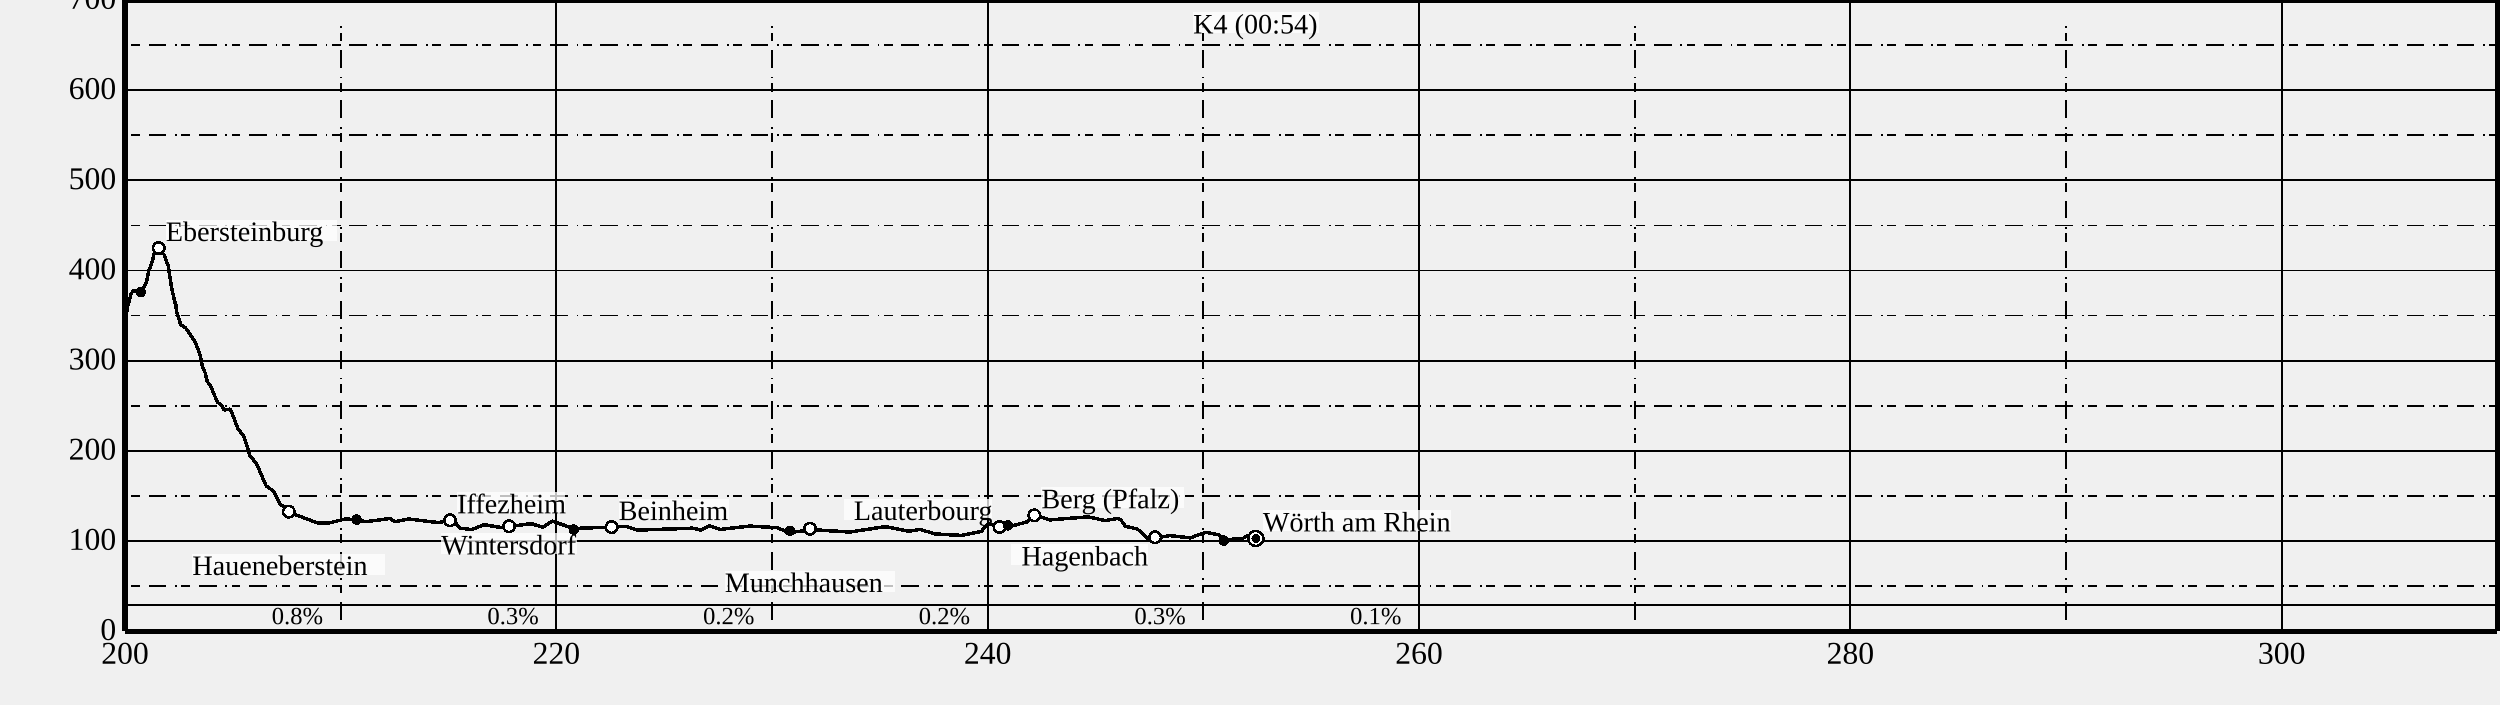
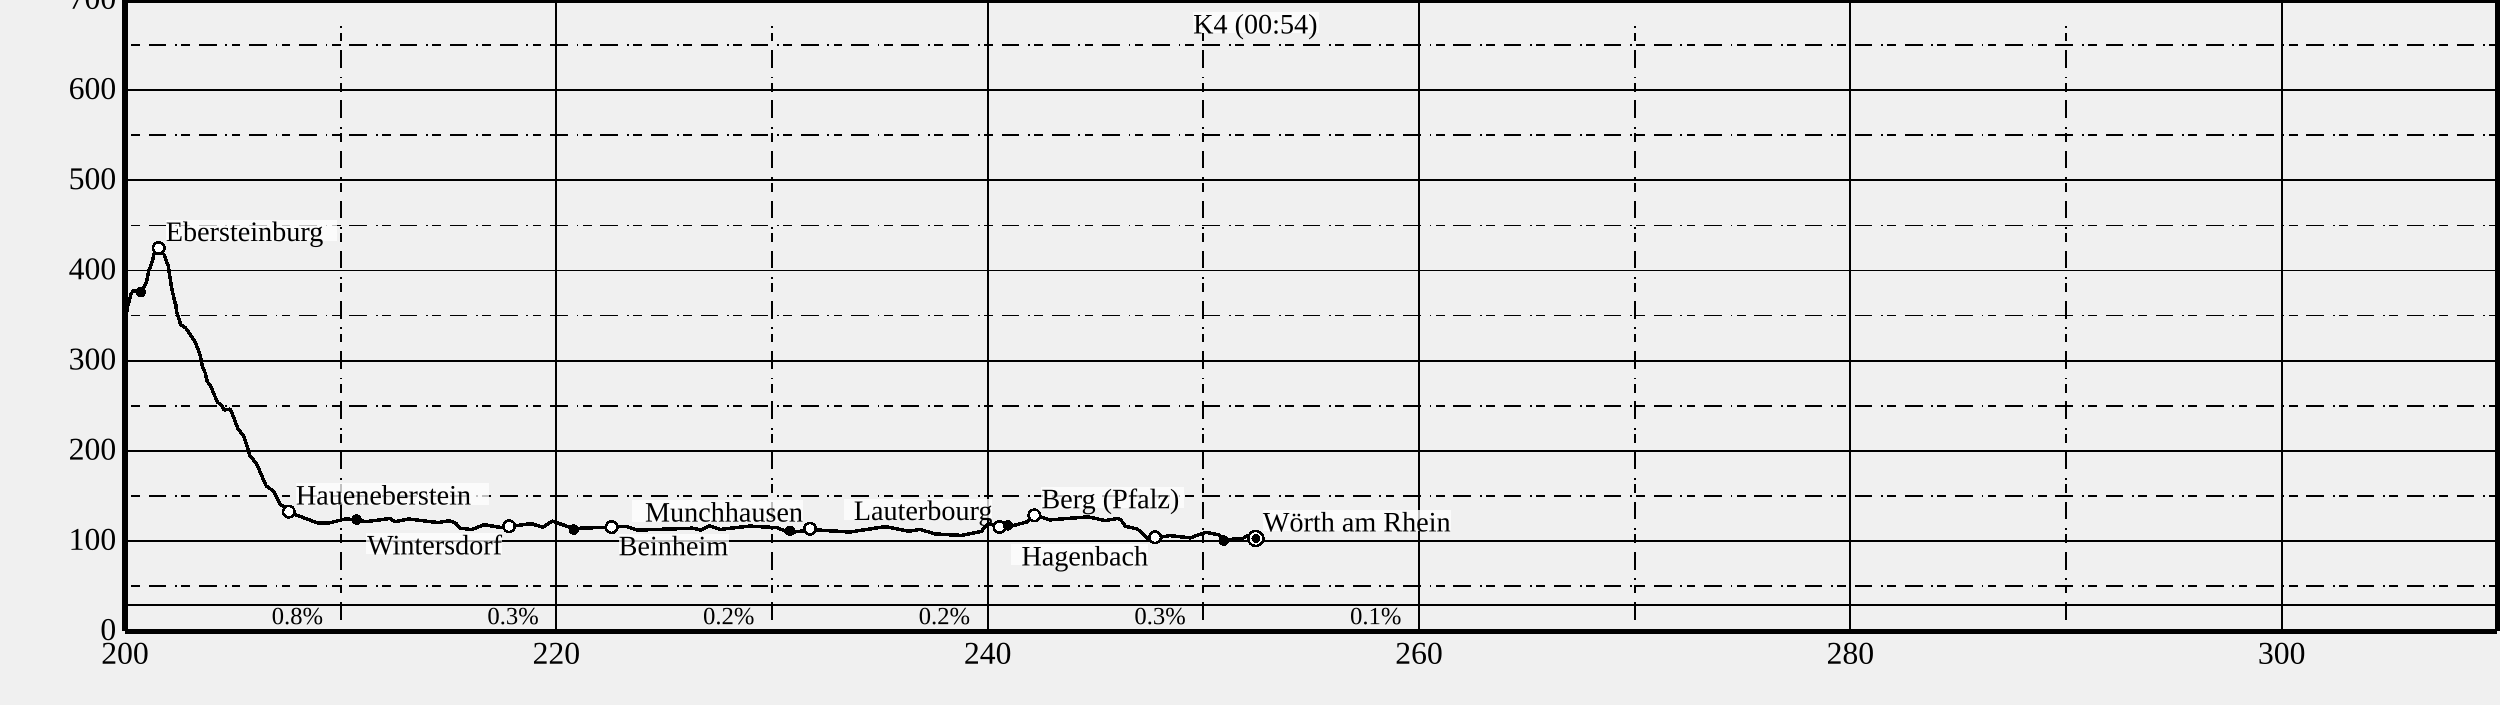
<svg xmlns="http://www.w3.org/2000/svg" height="400" width="1420">
  <g font-size="18" id="world" shape-rendering="crispEdges">
    <g id="BG" />
    <g id="SB" transform="translate(71 360)">
      <text text-anchor="middle" x="0" y="17">
200
</text>
      <text text-anchor="middle" x="245" y="17">
220
</text>
      <text text-anchor="middle" x="490" y="17">
240
</text>
      <text text-anchor="middle" x="735" y="17">
260
</text>
      <text text-anchor="middle" x="980" y="17">
280
</text>
      <text text-anchor="middle" x="1225" y="17">
300
</text>
    </g>
    <g id="SD" transform="translate(71 0)">
      <path d="M0,0 L1347.5,0" stroke="black" stroke-width="3" />
      <path d="M0,0 L0,358.5" stroke="black" stroke-width="3" />
      <path d="M0,358.5 L1347.5,358.5" stroke="black" stroke-width="3" />
      <path d="M1347.5,0 L1347.5,358.5" stroke="black" stroke-width="3" />
      <path d="M0,343.5 L1347.5,343.5" stroke="black" stroke-width="1" />
      <path d="M0,0 L0,358.5" stroke="black" stroke-width="1" />
      <path d="M245,0 L245,358.5" stroke="black" stroke-width="1" />
      <path d="M490,0 L490,358.5" stroke="black" stroke-width="1" />
      <path d="M735,0 L735,358.5" stroke="black" stroke-width="1" />
      <path d="M980,0 L980,358.5" stroke="black" stroke-width="1" />
      <path d="M1225,0 L1225,358.5" stroke="black" stroke-width="1" />
      <path d="M122.5,15 L122.5,358.5" stroke="black" stroke-dasharray="1.0,2.5,5.0,5.0,10.0,5.0" />
      <path d="M367.5,15 L367.5,358.5" stroke="black" stroke-dasharray="1.0,2.5,5.0,5.0,10.0,5.0" />
      <path d="M612.5,15 L612.5,358.5" stroke="black" stroke-dasharray="1.0,2.5,5.0,5.0,10.0,5.0" />
      <path d="M857.5,15 L857.5,358.5" stroke="black" stroke-dasharray="1.0,2.5,5.0,5.0,10.0,5.0" />
      <path d="M1102.5,15 L1102.5,358.5" stroke="black" stroke-dasharray="1.0,2.5,5.0,5.0,10.0,5.0" />
      <path d="M1347.5,15 L1347.5,358.5" stroke="black" stroke-dasharray="1.0,2.5,5.0,5.0,10.0,5.0" />
      <path d="M0,358.5 L1347.5,358.5" stroke="black" stroke-width="1" />
      <path d="M0,307.286 L1347.5,307.286" stroke="black" stroke-width="1" />
      <path d="M0,256.071 L1347.5,256.071" stroke="black" stroke-width="1" />
      <path d="M0,204.857 L1347.5,204.857" stroke="black" stroke-width="1" />
      <path d="M0,153.643 L1347.5,153.643" stroke="black" stroke-width="1" />
      <path d="M0,102.429 L1347.5,102.429" stroke="black" stroke-width="1" />
      <path d="M0,51.214 L1347.5,51.214" stroke="black" stroke-width="1" />
      <path d="M0,0 L1347.5,0" stroke="black" stroke-width="1" />
      <path d="M0,332.893 L1347.5,332.893" stroke="black" stroke-dasharray="1.0,2.5,5.0,5.0,10.0,5.0" />
      <path d="M0,281.679 L1347.5,281.679" stroke="black" stroke-dasharray="1.0,2.5,5.0,5.0,10.0,5.0" />
      <path d="M0,230.464 L1347.5,230.464" stroke="black" stroke-dasharray="1.0,2.5,5.0,5.0,10.0,5.0" />
      <path d="M0,179.25 L1347.5,179.25" stroke="black" stroke-dasharray="1.0,2.5,5.0,5.0,10.0,5.0" />
      <path d="M0,128.036 L1347.5,128.036" stroke="black" stroke-dasharray="1.0,2.5,5.0,5.0,10.0,5.0" />
      <path d="M0,76.821 L1347.5,76.821" stroke="black" stroke-dasharray="1.0,2.5,5.0,5.0,10.0,5.0" />
      <path d="M0,25.607 L1347.5,25.607" stroke="black" stroke-dasharray="1.0,2.5,5.0,5.0,10.0,5.0" />
      <path d="M0,-25.607 L1347.5,-25.607" stroke="black" stroke-dasharray="1.0,2.5,5.0,5.0,10.0,5.0" />
      <text font-size="14" text-anchor="end" x="112.5" y="354.5">
0.8%
</text>
      <text font-size="14" text-anchor="end" x="235" y="354.5">
0.3%
</text>
      <text font-size="14" text-anchor="end" x="357.5" y="354.5">
0.2%
</text>
      <text font-size="14" text-anchor="end" x="480" y="354.5">
0.2%
</text>
      <text font-size="14" text-anchor="end" x="602.5" y="354.5">
0.3%
</text>
      <text font-size="14" text-anchor="end" x="725" y="354.5">
0.1%
</text>
      <path d="M0.4,177.1 L1.0,177.1 L1.3,174.7 L3.5,166.8 L4.8,164.9 L9.0,166.6 L10.2,164.6 L12.3,159.9 L13.5,153.9 L15.9,147.3 L16.2,144.6 L19.2,141.6 L22.2,144.6 L24.6,151.2 L26.4,163.2 L28.6,172.7 L28.8,172.7 L29.3,176.8 L31.6,184.3 L34.4,186.2 L39.8,194.1 L42.5,201.2 L44.1,208.6 L45.6,211.9 L46.7,216.7 L48.6,219.2 L52.5,228.5 L54.8,230.1 L56.3,232.9 L59.8,232.3 L64.2,243.5 L67.5,247.9 L71.0,258.8 L74.7,263.4 L80.2,276.0 L84.4,279.0 L87.9,286.1 L94.8,291.6 L109.3,297.0 L115.4,297.2 L125.7,294.6 L137.2,296.3 L150.4,294.5 L153.3,296.3 L161.1,294.8 L177.7,296.8 L184.2,295.8 L187.9,297.2 L190.4,300.0 L196.9,300.8 L203.9,298.0 L214.1,299.7 L230.7,297.4 L237.3,299.5 L242.6,296.0 L254.9,300.2 L284.6,299.0 L291.0,301.1 L322.5,300.0 L327.1,301.1 L332.0,298.7 L338.3,300.7 L354.7,298.8 L370.3,299.7 L377.2,302.6 L390.1,300.8 L411.6,302.2 L432.0,299.1 L445.2,301.8 L451.5,300.7 L460.4,303.3 L475.1,304.1 L486.4,301.8 L490.2,297.5 L499.7,299.9 L512.4,296.4 L516.5,292.4 L525.1,295.3 L546.9,293.6 L557.1,295.7 L563.8,294.4 L565.7,295.3 L568.2,299.0 L575.0,300.4 L581.4,306.4 L593.4,304.2 L605.0,305.5 L614.1,302.3 L620.9,303.7 L625.4,306.5 L634.5,306.0 L638.1,304.1" fill="transparent" id="track" stroke="black" stroke-linejoin="miter" stroke-miterlimit="1" stroke-width="2" />
      <g>
        <g>
          <circle cx="642.301" cy="305.852" fill="Blue" id="6/wp" r="5" />
        </g>
        <g transform="translate(642.301 305.8517)">
          <rect fill="white" fill-opacity="0.75" height="12" id="label-bg" width="71.221" x="-35.611" y="-298.852" />
          <text font-size="16.0" id="6/wp/text" text-anchor="start" x="-35.611" y="-286.852">
K4 (00:54)
</text>
        </g>
        <g>
          <circle cx="642.301" cy="305.852" fill="Black" id="7/wp" r="5" />
          <circle cx="642.301" cy="305.852" fill="white" id="7/wp-little-white" r="3.5" />
          <circle cx="642.301" cy="305.852" fill="black" id="7/wp-little-white" r="2.5" />
        </g>
        <g transform="translate(642.301 305.8517)">
          <rect fill="white" fill-opacity="0.75" height="12" id="label-bg" width="107.126" x="4" y="-16" />
          <text font-size="16.0" id="7/wp/text" text-anchor="start" x="4.000" y="-4.000">
Wörth am Rhein
</text>
        </g>
        <g>
          <circle cx="585.114" cy="305.186" fill="Black" id="8/wp" r="4" />
          <circle cx="585.114" cy="305.186" fill="white" id="8/wp-little-white" r="2.5" />
        </g>
        <g transform="translate(585.1145 305.1859)">
          <rect fill="white" fill-opacity="0.75" height="12" id="label-bg" width="77.663" x="-81.663" y="4" />
          <text font-size="16.0" id="8/wp/text" text-anchor="end" x="-4.000" y="16.000">
Hagenbach
</text>
        </g>
        <g>
-           <circle cx="184.616" cy="295.558" fill="Black" id="9/wp" r="4" />
-           <circle cx="184.616" cy="295.558" fill="white" id="9/wp-little-white" r="2.5" />
-         </g>
-         <g transform="translate(184.6157 295.5576)">
-           <rect fill="white" fill-opacity="0.75" height="12" id="label-bg" width="61.558" x="4" y="-16" />
-           <text font-size="16.0" id="9/wp/text" text-anchor="start" x="4.000" y="-4.000">
- Iffezheim
- </text>
-         </g>
-         <g>
-           <circle cx="496.739" cy="299.348" fill="Black" id="10/wp" r="4" />
-           <circle cx="496.739" cy="299.348" fill="white" id="10/wp-little-white" r="2.5" />
+           <circle cx="496.739" cy="299.348" fill="Black" id="9/wp" r="4" />
+           <circle cx="496.739" cy="299.348" fill="white" id="9/wp-little-white" r="2.5" />
        </g>
        <g transform="translate(496.7392 299.3475)">
          <rect fill="white" fill-opacity="0.75" height="12" id="label-bg" width="84.105" x="-88.105" y="-16" />
-           <text font-size="16.0" id="10/wp/text" text-anchor="end" x="-4.000" y="-4.000">
+           <text font-size="16.0" id="9/wp/text" text-anchor="end" x="-4.000" y="-4.000">
Lauterbourg
</text>
        </g>
        <g>
-           <circle cx="516.512" cy="292.69" fill="Black" id="11/wp" r="4" />
-           <circle cx="516.512" cy="292.69" fill="white" id="11/wp-little-white" r="2.5" />
+           <circle cx="516.512" cy="292.69" fill="Black" id="10/wp" r="4" />
+           <circle cx="516.512" cy="292.69" fill="white" id="10/wp-little-white" r="2.5" />
        </g>
        <g transform="translate(516.5121 292.6896)">
          <rect fill="white" fill-opacity="0.75" height="12" id="label-bg" width="81.074" x="4" y="-16" />
-           <text font-size="16.0" id="11/wp/text" text-anchor="start" x="4.000" y="-4.000">
+           <text font-size="16.0" id="10/wp/text" text-anchor="start" x="4.000" y="-4.000">
Berg (Pfalz)
</text>
        </g>
        <g>
-           <circle cx="276.397" cy="299.399" fill="Black" id="12/wp" r="4" />
-           <circle cx="276.397" cy="299.399" fill="white" id="12/wp-little-white" r="2.5" />
+           <circle cx="276.397" cy="299.399" fill="Black" id="11/wp" r="4" />
+           <circle cx="276.397" cy="299.399" fill="white" id="11/wp-little-white" r="2.5" />
        </g>
        <g transform="translate(276.3968 299.3987)">
-           <rect fill="white" fill-opacity="0.75" height="12" id="label-bg" width="62.411" x="4" y="-16" />
-           <text font-size="16.0" id="12/wp/text" text-anchor="start" x="4.000" y="-4.000">
+           <rect fill="white" fill-opacity="0.75" height="12" id="label-bg" width="62.411" x="4" y="4" />
+           <text font-size="16.0" id="11/wp/text" text-anchor="start" x="4.000" y="16.000">
Beinheim
</text>
        </g>
        <g>
-           <circle cx="389.103" cy="300.269" fill="Black" id="13/wp" r="4" />
-           <circle cx="389.103" cy="300.269" fill="white" id="13/wp-little-white" r="2.5" />
+           <circle cx="389.103" cy="300.269" fill="Black" id="12/wp" r="4" />
+           <circle cx="389.103" cy="300.269" fill="white" id="12/wp-little-white" r="2.5" />
        </g>
        <g transform="translate(389.1032 300.2694)">
-           <rect fill="white" fill-opacity="0.75" height="12" id="label-bg" width="96.895" x="-48.447" y="24" />
-           <text font-size="16.0" id="13/wp/text" text-anchor="start" x="-48.447" y="36.000">
+           <rect fill="white" fill-opacity="0.75" height="12" id="label-bg" width="96.895" x="-100.895" y="-16" />
+           <text font-size="16.0" id="12/wp/text" text-anchor="end" x="-4.000" y="-4.000">
Munchhausen
</text>
        </g>
        <g>
-           <circle cx="218.163" cy="298.887" fill="Black" id="14/wp" r="4" />
-           <circle cx="218.163" cy="298.887" fill="white" id="14/wp-little-white" r="2.5" />
+           <circle cx="218.163" cy="298.887" fill="Black" id="13/wp" r="4" />
+           <circle cx="218.163" cy="298.887" fill="white" id="13/wp-little-white" r="2.5" />
        </g>
        <g transform="translate(218.1634 298.8866)">
-           <rect fill="white" fill-opacity="0.75" height="12" id="label-bg" width="77.189" x="-38.595" y="4" />
-           <text font-size="16.0" id="14/wp/text" text-anchor="start" x="-38.595" y="16.000">
+           <rect fill="white" fill-opacity="0.75" height="12" id="label-bg" width="77.189" x="-81.189" y="4" />
+           <text font-size="16.0" id="13/wp/text" text-anchor="end" x="-4.000" y="16.000">
Wintersdorf
</text>
        </g>
        <g>
-           <circle cx="93.04" cy="290.59" fill="Black" id="15/wp" r="4" />
-           <circle cx="93.04" cy="290.59" fill="white" id="15/wp-little-white" r="2.5" />
+           <circle cx="93.04" cy="290.59" fill="Black" id="14/wp" r="4" />
+           <circle cx="93.04" cy="290.59" fill="white" id="14/wp-little-white" r="2.5" />
        </g>
        <g transform="translate(93.03956 290.5899)">
-           <rect fill="white" fill-opacity="0.75" height="12" id="label-bg" width="109.589" x="-54.795" y="24" />
-           <text font-size="16.0" id="15/wp/text" text-anchor="start" x="-54.795" y="36.000">
+           <rect fill="white" fill-opacity="0.75" height="12" id="label-bg" width="109.589" x="4" y="-16" />
+           <text font-size="16.0" id="14/wp/text" text-anchor="start" x="4.000" y="-4.000">
Haueneberstein
</text>
        </g>
        <g>
-           <circle cx="19.166" cy="140.891" fill="Black" id="16/wp" r="4" />
-           <circle cx="19.166" cy="140.891" fill="white" id="16/wp-little-white" r="2.5" />
+           <circle cx="19.166" cy="140.891" fill="Black" id="15/wp" r="4" />
+           <circle cx="19.166" cy="140.891" fill="white" id="15/wp-little-white" r="2.5" />
        </g>
        <g transform="translate(19.16637 140.8905)">
          <rect fill="white" fill-opacity="0.75" height="12" id="label-bg" width="97.274" x="4" y="-16" />
-           <text font-size="16.0" id="16/wp/text" text-anchor="start" x="4.000" y="-4.000">
+           <text font-size="16.0" id="15/wp/text" text-anchor="start" x="4.000" y="-4.000">
Ebersteinburg
</text>
        </g>
        <g>
          <circle cx="8.977" cy="165.934" fill="Black" id="0/wp" r="3" />
        </g>
        <g>
          <circle cx="131.558" cy="295.148" fill="Black" id="1/wp" r="3" />
        </g>
        <g>
          <circle cx="254.948" cy="300.781" fill="Black" id="2/wp" r="3" />
        </g>
        <g>
          <circle cx="377.668" cy="301.499" fill="Black" id="3/wp" r="3" />
        </g>
        <g>
          <circle cx="501.435" cy="298.374" fill="Black" id="4/wp" r="3" />
        </g>
        <g>
          <circle cx="624.073" cy="307.081" fill="Black" id="5/wp" r="3" />
        </g>
      </g>
    </g>
    <g id="SL" transform="translate(0 0)">
      <text text-anchor="end" x="66" y="363.5">
0
</text>
      <text text-anchor="end" x="66" y="312.286">
100
</text>
      <text text-anchor="end" x="66" y="261.071">
200
</text>
      <text text-anchor="end" x="66" y="209.857">
300
</text>
      <text text-anchor="end" x="66" y="158.643">
400
</text>
      <text text-anchor="end" x="66" y="107.429">
500
</text>
      <text text-anchor="end" x="66" y="56.214">
600
</text>
      <text text-anchor="end" x="66" y="5">
700
</text>
    </g>
  </g>
</svg>
